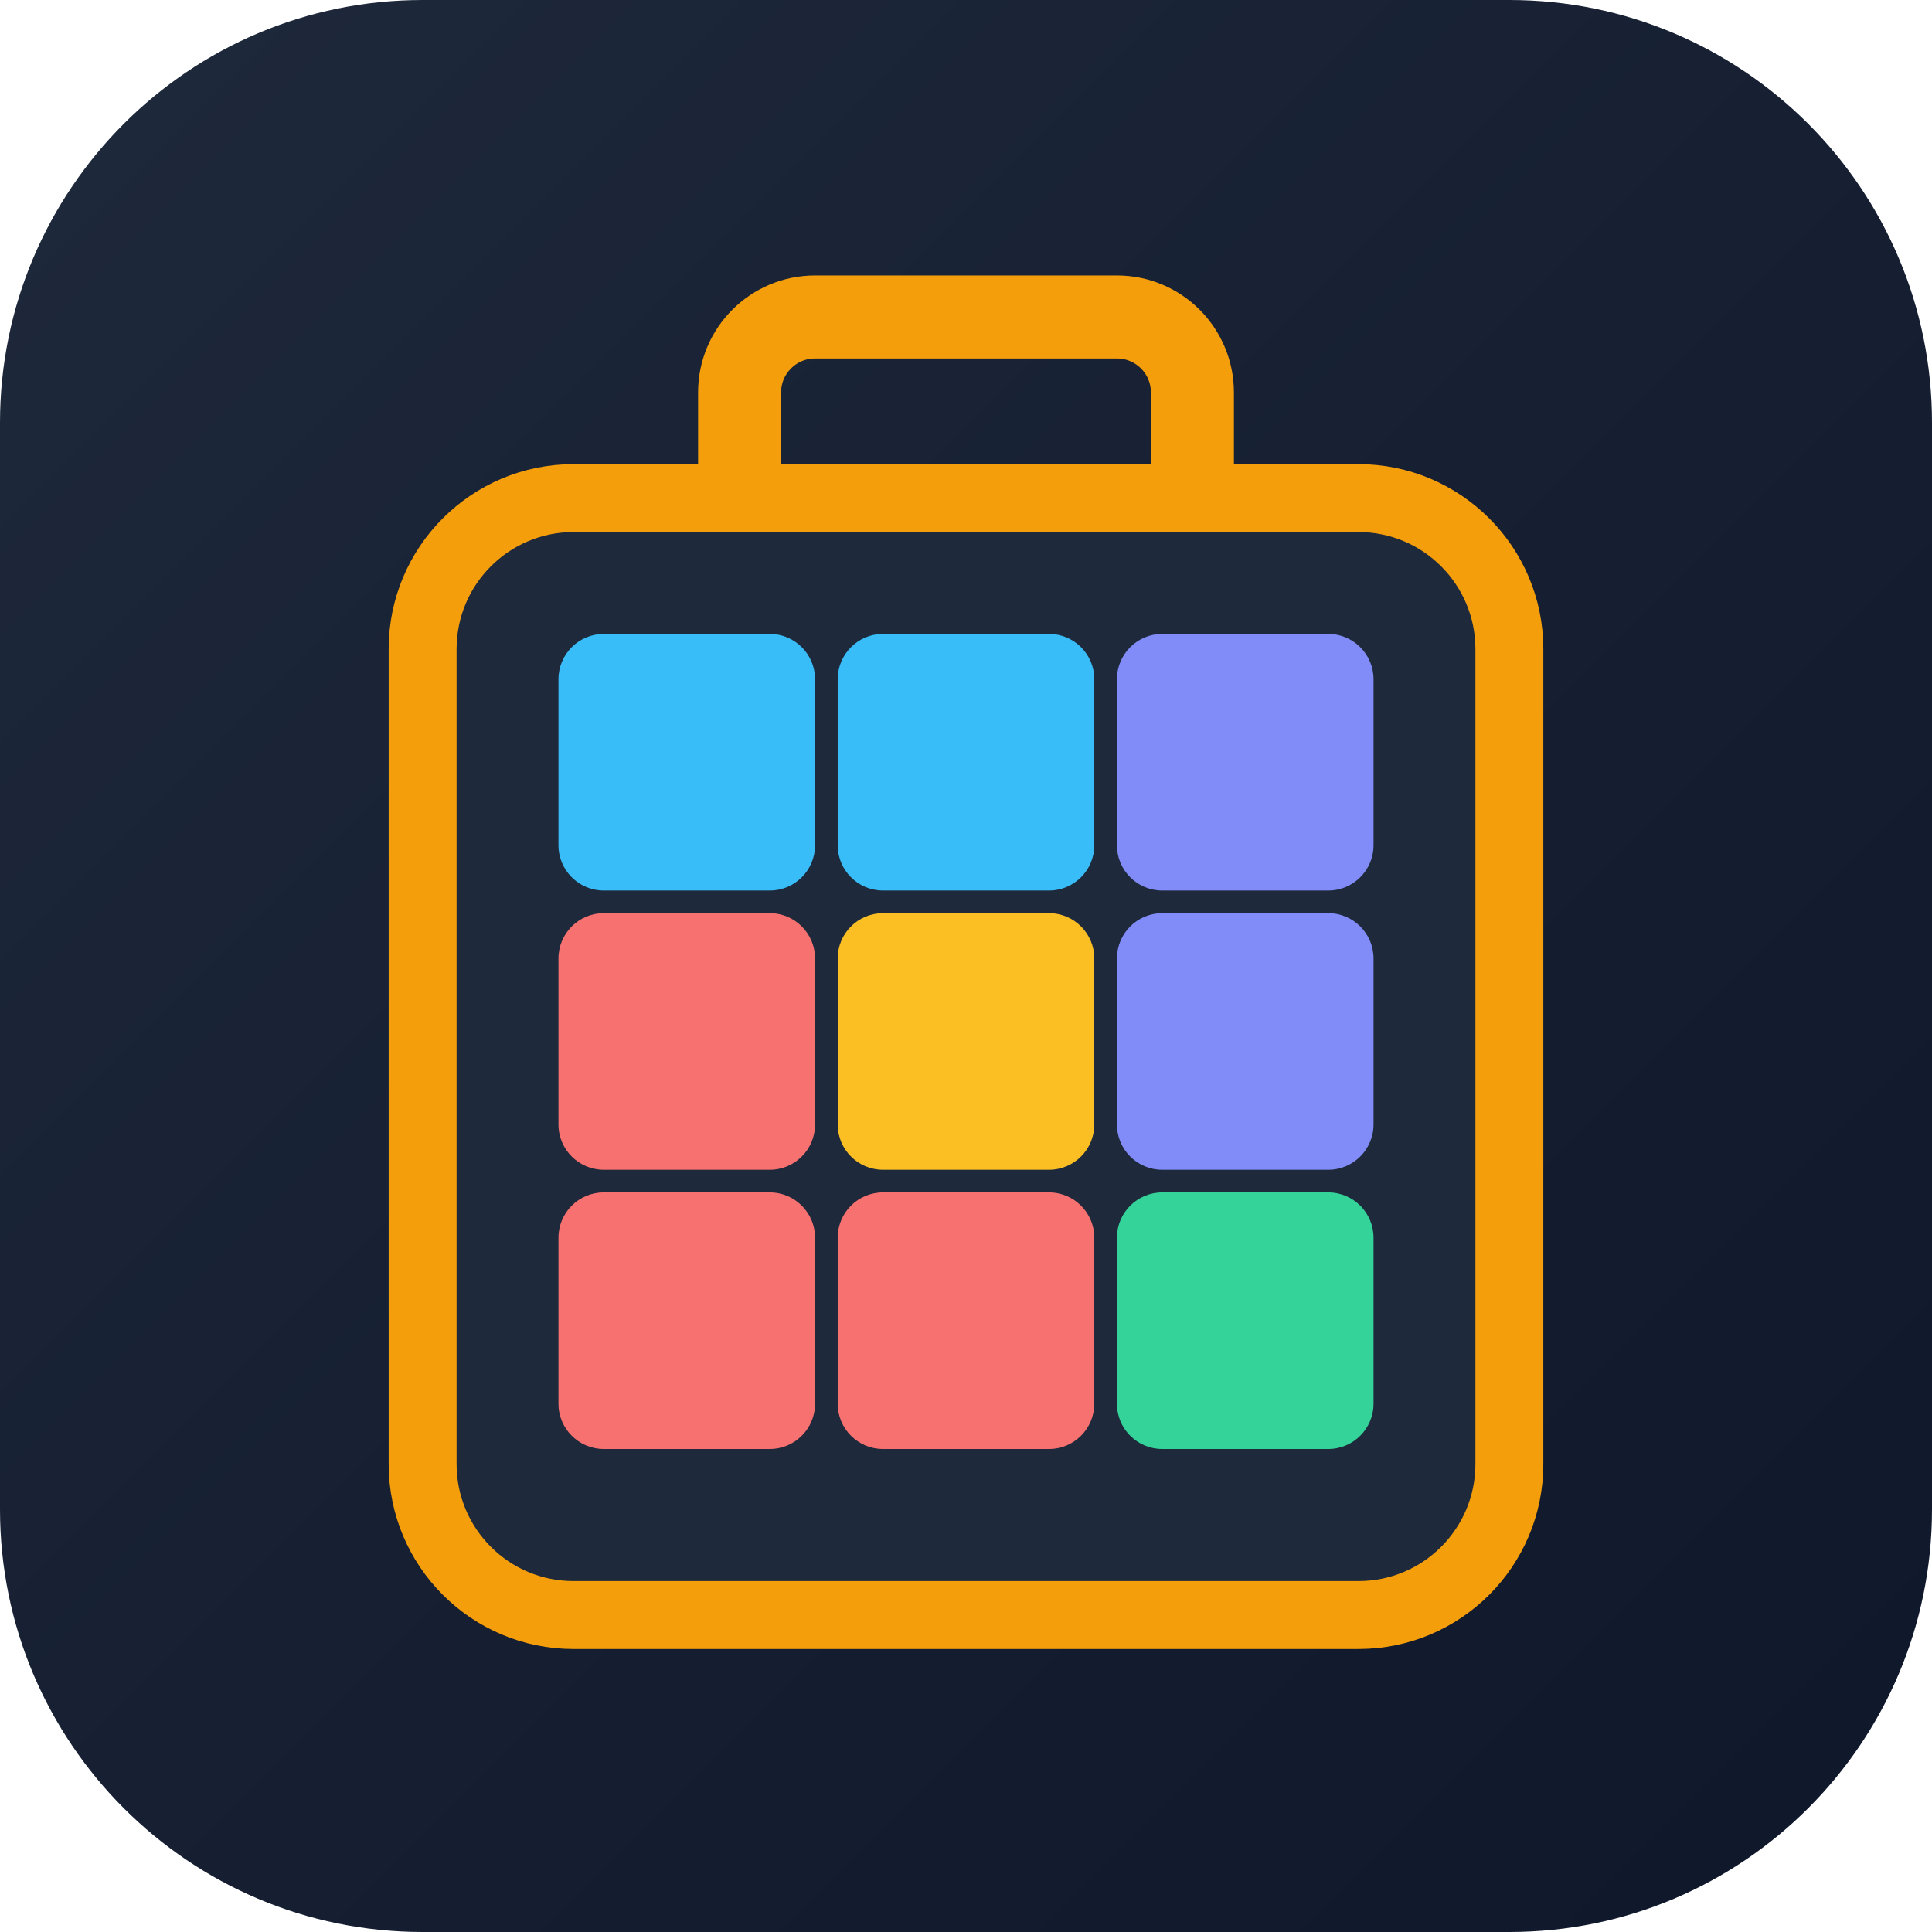
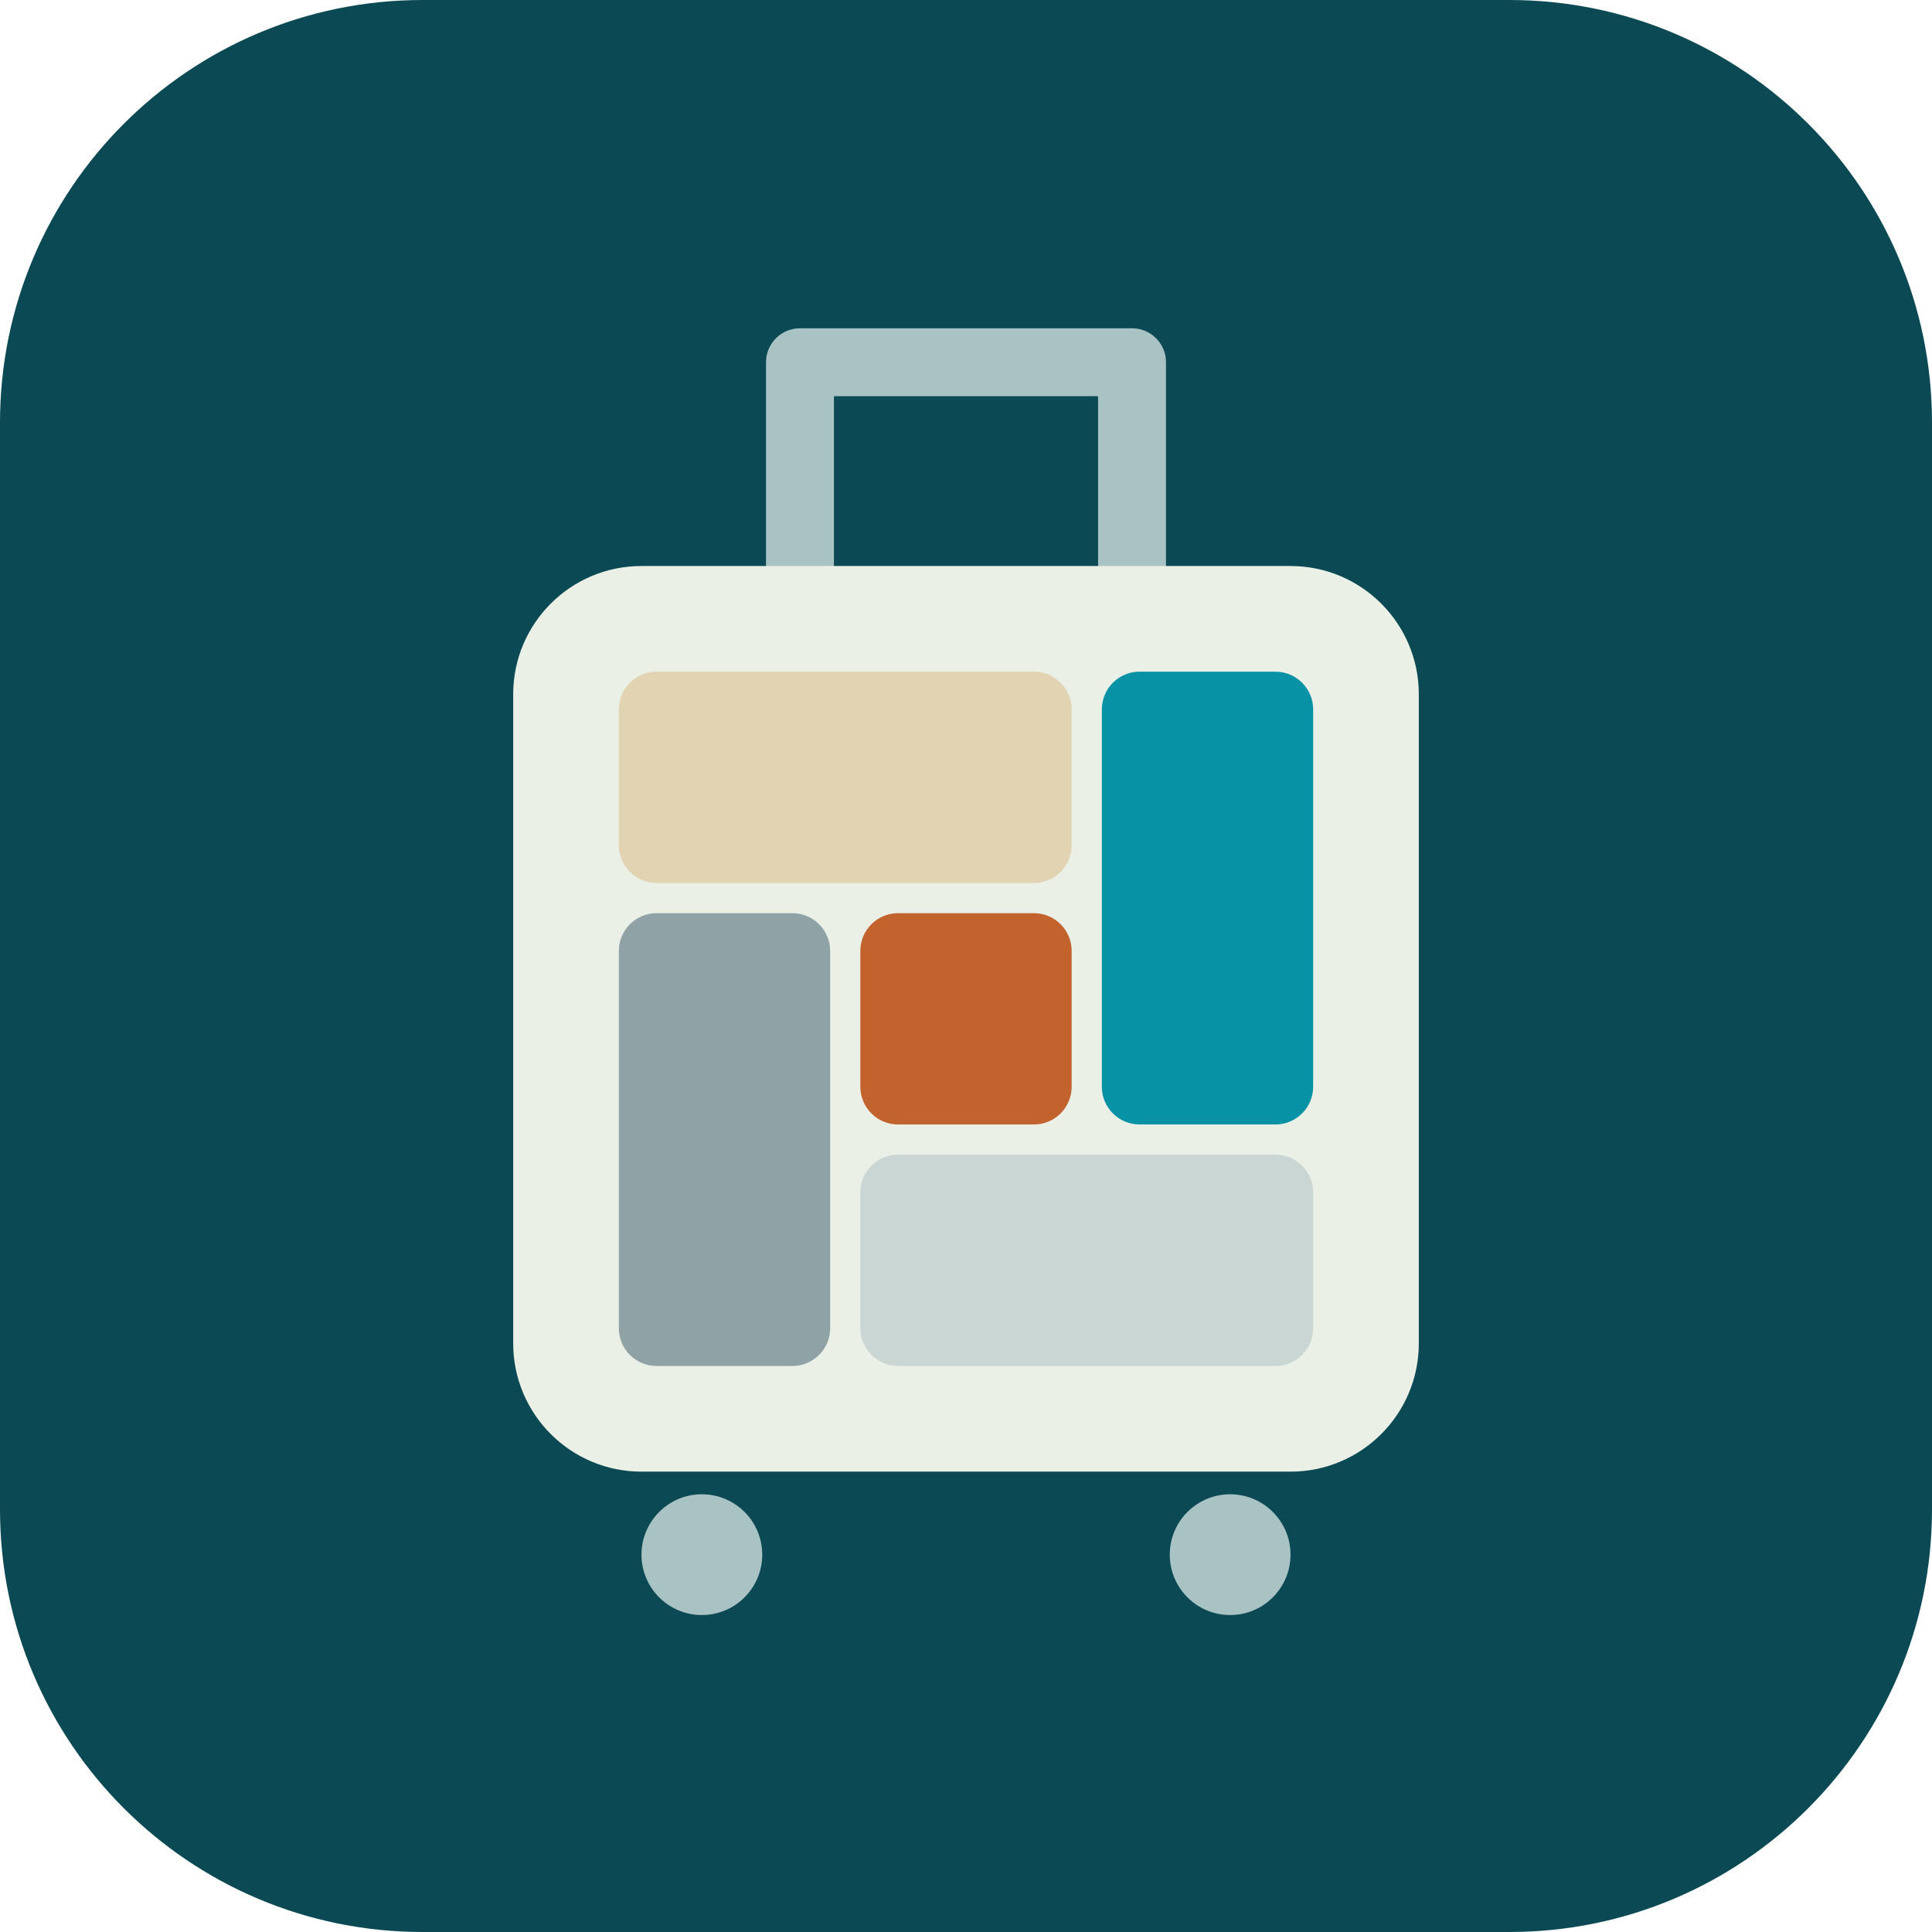
<svg xmlns="http://www.w3.org/2000/svg" viewBox="0 0 512 512">
-   <defs>
-     <linearGradient id="bg" x1="0" y1="0" x2="1" y2="1">
-       <stop offset="0" stop-color="#1e293b" />
-       <stop offset="1" stop-color="#0f172a" />
-     </linearGradient>
-   </defs>
-   <rect width="512" height="512" rx="112" fill="url(#bg)" />
-   <path d="M196 132 v-28 a20 20 0 0 1 20 -20 h80 a20 20 0 0 1 20 20 v28" fill="none" stroke="#f59e0b" stroke-width="22" stroke-linecap="round" />
-   <rect x="112" y="132" width="288" height="296" rx="40" fill="#1e293b" stroke="#f59e0b" stroke-width="18" />
-   <g>
-     <rect x="148" y="168" width="68" height="68" rx="12" fill="#38bdf8" />
-     <rect x="222" y="168" width="68" height="68" rx="12" fill="#38bdf8" />
-     <rect x="296" y="168" width="68" height="68" rx="12" fill="#818cf8" />
-     <rect x="148" y="242" width="68" height="68" rx="12" fill="#f87171" />
-     <rect x="222" y="242" width="68" height="68" rx="12" fill="#fbbf24" />
-     <rect x="296" y="242" width="68" height="68" rx="12" fill="#818cf8" />
-     <rect x="148" y="316" width="68" height="68" rx="12" fill="#f87171" />
-     <rect x="222" y="316" width="68" height="68" rx="12" fill="#f87171" />
-     <rect x="296" y="316" width="68" height="68" rx="12" fill="#34d399" />
-   </g>
+   <rect width="512" height="512" rx="112" fill="#0B4A54" />
+   <path d="M212 152 V96 H300 V152" fill="none" stroke="#A9C3C4" stroke-width="18" stroke-linejoin="round" />
+   <rect x="136" y="150" width="240" height="240" rx="34" fill="#EBF0E6" />
+   <rect x="164" y="178" width="120" height="56" rx="10" fill="#E2D3B2" />
+   <rect x="292" y="178" width="56" height="120" rx="10" fill="#0892A5" />
+   <rect x="164" y="242" width="56" height="120" rx="10" fill="#8FA3A6" />
+   <rect x="228" y="242" width="56" height="56" rx="10" fill="#C2622D" />
+   <rect x="228" y="306" width="120" height="56" rx="10" fill="#C9D6D3" />
+   <circle cx="186" cy="412" r="16" fill="#A9C3C4" />
+   <circle cx="326" cy="412" r="16" fill="#A9C3C4" />
</svg>
